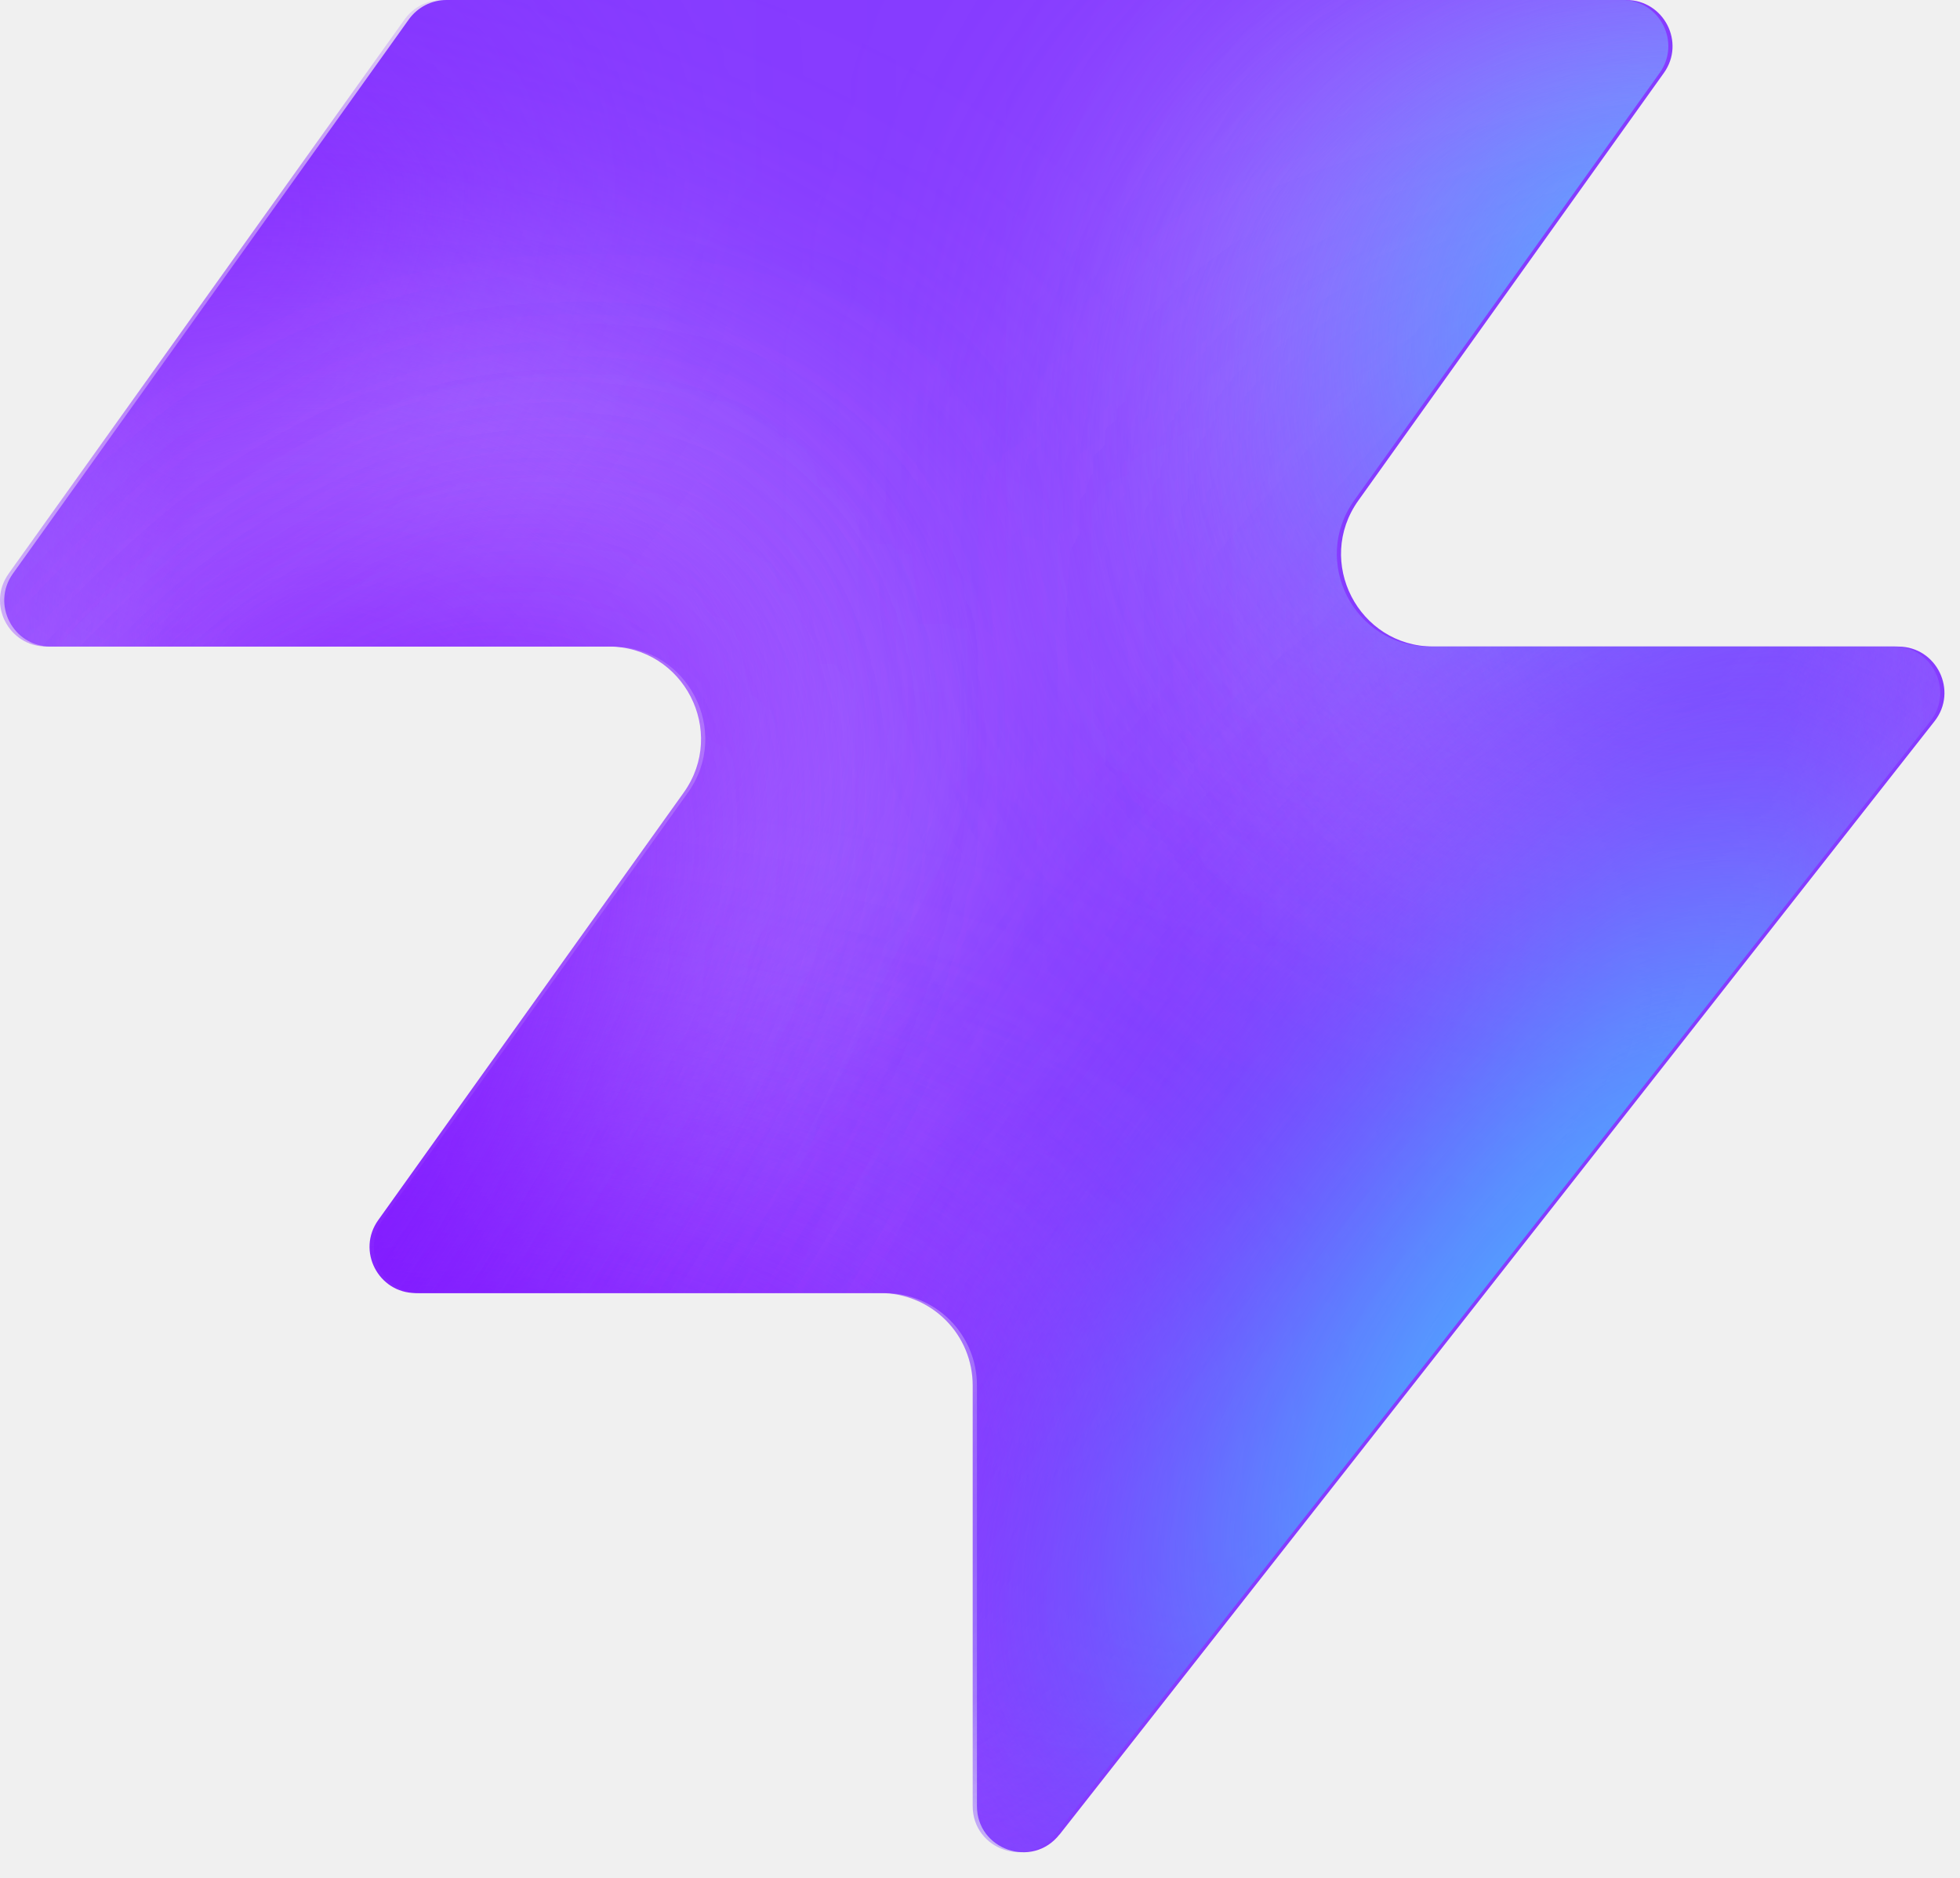
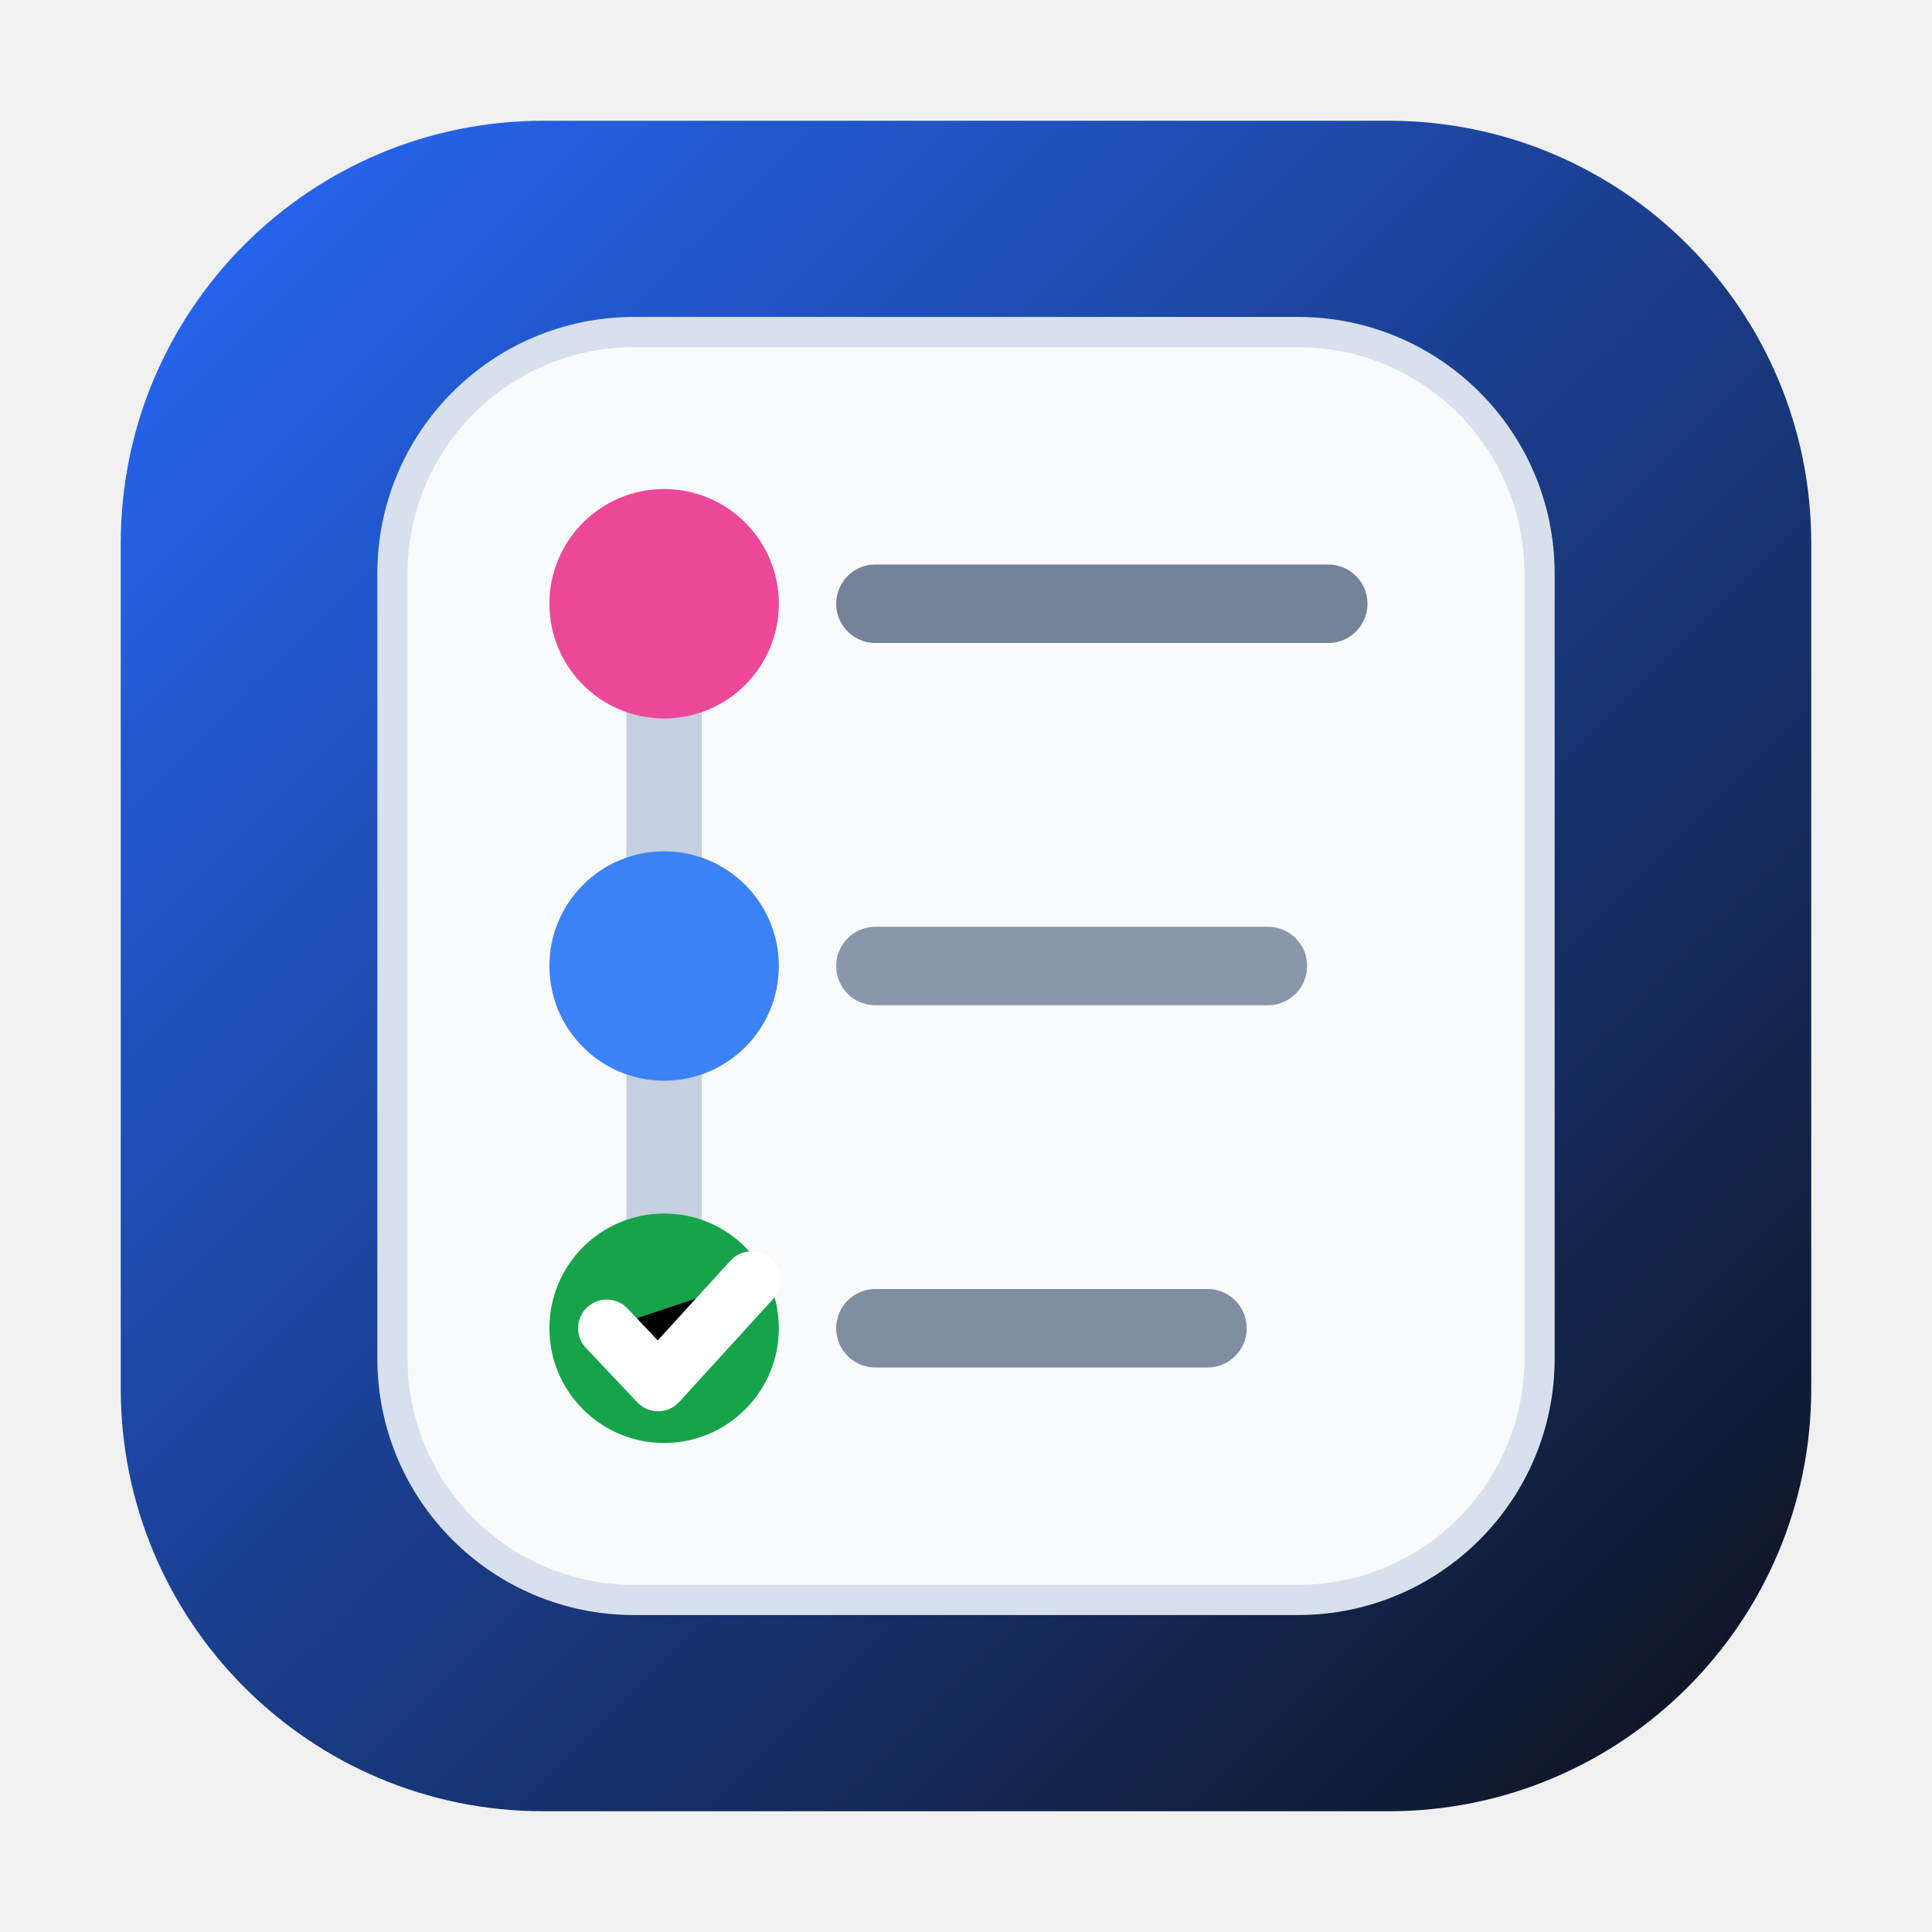
- <svg xmlns="http://www.w3.org/2000/svg" width="48" height="46" fill="none" viewBox="0 0 48 46">
-   <path fill="#863bff" d="M25.946 44.938c-.664.845-2.021.375-2.021-.698V33.937a2.26 2.26 0 0 0-2.262-2.262H10.287c-.92 0-1.456-1.04-.92-1.788l7.48-10.471c1.07-1.497 0-3.578-1.842-3.578H1.237c-.92 0-1.456-1.04-.92-1.788L10.013.474c.214-.297.556-.474.92-.474h28.894c.92 0 1.456 1.04.92 1.788l-7.48 10.471c-1.07 1.498 0 3.579 1.842 3.579h11.377c.943 0 1.473 1.088.89 1.83L25.947 44.94z" style="fill:#863bff;fill:color(display-p3 .525 .23 1);fill-opacity:1" />
-   <mask id="a" width="48" height="46" x="0" y="0" maskUnits="userSpaceOnUse" style="mask-type:alpha">
-     <path fill="#000" d="M25.842 44.938c-.664.844-2.021.375-2.021-.698V33.937a2.26 2.26 0 0 0-2.262-2.262H10.183c-.92 0-1.456-1.04-.92-1.788l7.48-10.471c1.07-1.498 0-3.579-1.842-3.579H1.133c-.92 0-1.456-1.04-.92-1.787L9.91.473c.214-.297.556-.474.92-.474h28.894c.92 0 1.456 1.04.92 1.788l-7.48 10.471c-1.07 1.498 0 3.578 1.842 3.578h11.377c.943 0 1.473 1.088.89 1.832L25.843 44.94z" style="fill:#000;fill-opacity:1" />
-   </mask>
-   <g mask="url(#a)">
-     <g filter="url(#b)">
-       <ellipse cx="5.508" cy="14.704" fill="#ede6ff" rx="5.508" ry="14.704" style="fill:#ede6ff;fill:color(display-p3 .927 .903 1);fill-opacity:1" transform="matrix(.00324 1 1 -.00324 -4.47 31.516)" />
-     </g>
-     <g filter="url(#c)">
-       <ellipse cx="10.399" cy="29.851" fill="#ede6ff" rx="10.399" ry="29.851" style="fill:#ede6ff;fill:color(display-p3 .927 .903 1);fill-opacity:1" transform="matrix(.00324 1 1 -.00324 -39.328 7.883)" />
-     </g>
-     <g filter="url(#d)">
-       <ellipse cx="5.508" cy="30.487" fill="#7e14ff" rx="5.508" ry="30.487" style="fill:#7e14ff;fill:color(display-p3 .492 .077 1);fill-opacity:1" transform="rotate(89.814 -25.913 -14.639)scale(1 -1)" />
-     </g>
-     <g filter="url(#e)">
-       <ellipse cx="5.508" cy="30.599" fill="#7e14ff" rx="5.508" ry="30.599" style="fill:#7e14ff;fill:color(display-p3 .492 .077 1);fill-opacity:1" transform="rotate(89.814 -32.644 -3.334)scale(1 -1)" />
-     </g>
-     <g filter="url(#f)">
-       <ellipse cx="5.508" cy="30.599" fill="#7e14ff" rx="5.508" ry="30.599" style="fill:#7e14ff;fill:color(display-p3 .492 .077 1);fill-opacity:1" transform="matrix(.00324 1 1 -.00324 -34.34 30.47)" />
-     </g>
-     <g filter="url(#g)">
-       <ellipse cx="14.072" cy="22.078" fill="#ede6ff" rx="14.072" ry="22.078" style="fill:#ede6ff;fill:color(display-p3 .927 .903 1);fill-opacity:1" transform="rotate(93.35 24.506 48.493)scale(-1 1)" />
-     </g>
-     <g filter="url(#h)">
-       <ellipse cx="3.47" cy="21.501" fill="#7e14ff" rx="3.47" ry="21.501" style="fill:#7e14ff;fill:color(display-p3 .492 .077 1);fill-opacity:1" transform="rotate(89.009 28.708 47.59)scale(-1 1)" />
-     </g>
-     <g filter="url(#i)">
-       <ellipse cx="3.47" cy="21.501" fill="#7e14ff" rx="3.47" ry="21.501" style="fill:#7e14ff;fill:color(display-p3 .492 .077 1);fill-opacity:1" transform="rotate(89.009 28.708 47.59)scale(-1 1)" />
-     </g>
-     <g filter="url(#j)">
-       <ellipse cx=".387" cy="8.972" fill="#7e14ff" rx="4.407" ry="29.108" style="fill:#7e14ff;fill:color(display-p3 .492 .077 1);fill-opacity:1" transform="rotate(39.51 .387 8.972)" />
-     </g>
-     <g filter="url(#k)">
-       <ellipse cx="47.523" cy="-6.092" fill="#7e14ff" rx="4.407" ry="29.108" style="fill:#7e14ff;fill:color(display-p3 .492 .077 1);fill-opacity:1" transform="rotate(37.892 47.523 -6.092)" />
-     </g>
-     <g filter="url(#l)">
-       <ellipse cx="41.412" cy="6.333" fill="#47bfff" rx="5.971" ry="9.665" style="fill:#47bfff;fill:color(display-p3 .28 .748 1);fill-opacity:1" transform="rotate(37.892 41.412 6.333)" />
-     </g>
-     <g filter="url(#m)">
-       <ellipse cx="-1.879" cy="38.332" fill="#7e14ff" rx="4.407" ry="29.108" style="fill:#7e14ff;fill:color(display-p3 .492 .077 1);fill-opacity:1" transform="rotate(37.892 -1.88 38.332)" />
-     </g>
-     <g filter="url(#n)">
-       <ellipse cx="-1.879" cy="38.332" fill="#7e14ff" rx="4.407" ry="29.108" style="fill:#7e14ff;fill:color(display-p3 .492 .077 1);fill-opacity:1" transform="rotate(37.892 -1.88 38.332)" />
-     </g>
-     <g filter="url(#o)">
-       <ellipse cx="35.651" cy="29.907" fill="#7e14ff" rx="4.407" ry="29.108" style="fill:#7e14ff;fill:color(display-p3 .492 .077 1);fill-opacity:1" transform="rotate(37.892 35.651 29.907)" />
-     </g>
-     <g filter="url(#p)">
-       <ellipse cx="38.418" cy="32.4" fill="#47bfff" rx="5.971" ry="15.297" style="fill:#47bfff;fill:color(display-p3 .28 .748 1);fill-opacity:1" transform="rotate(37.892 38.418 32.4)" />
-     </g>
-   </g>
+ <svg xmlns="http://www.w3.org/2000/svg" viewBox="0 0 64 64" role="img" aria-label="TaskFlow favicon">
  <defs>
-     <filter id="b" width="60.045" height="41.654" x="-19.77" y="16.149" color-interpolation-filters="sRGB" filterUnits="userSpaceOnUse">
-       <feFlood flood-opacity="0" result="BackgroundImageFix" />
-       <feBlend in="SourceGraphic" in2="BackgroundImageFix" result="shape" />
-       <feGaussianBlur result="effect1_foregroundBlur_2002_17158" stdDeviation="7.659" />
-     </filter>
-     <filter id="c" width="90.34" height="51.437" x="-54.613" y="-7.533" color-interpolation-filters="sRGB" filterUnits="userSpaceOnUse">
-       <feFlood flood-opacity="0" result="BackgroundImageFix" />
-       <feBlend in="SourceGraphic" in2="BackgroundImageFix" result="shape" />
-       <feGaussianBlur result="effect1_foregroundBlur_2002_17158" stdDeviation="7.659" />
-     </filter>
-     <filter id="d" width="79.355" height="29.4" x="-49.64" y="2.03" color-interpolation-filters="sRGB" filterUnits="userSpaceOnUse">
-       <feFlood flood-opacity="0" result="BackgroundImageFix" />
-       <feBlend in="SourceGraphic" in2="BackgroundImageFix" result="shape" />
-       <feGaussianBlur result="effect1_foregroundBlur_2002_17158" stdDeviation="4.596" />
-     </filter>
-     <filter id="e" width="79.579" height="29.4" x="-45.045" y="20.029" color-interpolation-filters="sRGB" filterUnits="userSpaceOnUse">
-       <feFlood flood-opacity="0" result="BackgroundImageFix" />
-       <feBlend in="SourceGraphic" in2="BackgroundImageFix" result="shape" />
-       <feGaussianBlur result="effect1_foregroundBlur_2002_17158" stdDeviation="4.596" />
-     </filter>
-     <filter id="f" width="79.579" height="29.4" x="-43.513" y="21.178" color-interpolation-filters="sRGB" filterUnits="userSpaceOnUse">
-       <feFlood flood-opacity="0" result="BackgroundImageFix" />
-       <feBlend in="SourceGraphic" in2="BackgroundImageFix" result="shape" />
-       <feGaussianBlur result="effect1_foregroundBlur_2002_17158" stdDeviation="4.596" />
-     </filter>
-     <filter id="g" width="74.749" height="58.852" x="15.756" y="-17.901" color-interpolation-filters="sRGB" filterUnits="userSpaceOnUse">
-       <feFlood flood-opacity="0" result="BackgroundImageFix" />
-       <feBlend in="SourceGraphic" in2="BackgroundImageFix" result="shape" />
-       <feGaussianBlur result="effect1_foregroundBlur_2002_17158" stdDeviation="7.659" />
-     </filter>
-     <filter id="h" width="61.377" height="25.362" x="23.548" y="2.284" color-interpolation-filters="sRGB" filterUnits="userSpaceOnUse">
-       <feFlood flood-opacity="0" result="BackgroundImageFix" />
-       <feBlend in="SourceGraphic" in2="BackgroundImageFix" result="shape" />
-       <feGaussianBlur result="effect1_foregroundBlur_2002_17158" stdDeviation="4.596" />
-     </filter>
-     <filter id="i" width="61.377" height="25.362" x="23.548" y="2.284" color-interpolation-filters="sRGB" filterUnits="userSpaceOnUse">
-       <feFlood flood-opacity="0" result="BackgroundImageFix" />
-       <feBlend in="SourceGraphic" in2="BackgroundImageFix" result="shape" />
-       <feGaussianBlur result="effect1_foregroundBlur_2002_17158" stdDeviation="4.596" />
-     </filter>
-     <filter id="j" width="56.045" height="63.649" x="-27.636" y="-22.853" color-interpolation-filters="sRGB" filterUnits="userSpaceOnUse">
-       <feFlood flood-opacity="0" result="BackgroundImageFix" />
-       <feBlend in="SourceGraphic" in2="BackgroundImageFix" result="shape" />
-       <feGaussianBlur result="effect1_foregroundBlur_2002_17158" stdDeviation="4.596" />
-     </filter>
-     <filter id="k" width="54.814" height="64.646" x="20.116" y="-38.415" color-interpolation-filters="sRGB" filterUnits="userSpaceOnUse">
-       <feFlood flood-opacity="0" result="BackgroundImageFix" />
-       <feBlend in="SourceGraphic" in2="BackgroundImageFix" result="shape" />
-       <feGaussianBlur result="effect1_foregroundBlur_2002_17158" stdDeviation="4.596" />
-     </filter>
-     <filter id="l" width="33.541" height="35.313" x="24.641" y="-11.323" color-interpolation-filters="sRGB" filterUnits="userSpaceOnUse">
-       <feFlood flood-opacity="0" result="BackgroundImageFix" />
-       <feBlend in="SourceGraphic" in2="BackgroundImageFix" result="shape" />
-       <feGaussianBlur result="effect1_foregroundBlur_2002_17158" stdDeviation="4.596" />
-     </filter>
-     <filter id="m" width="54.814" height="64.646" x="-29.286" y="6.009" color-interpolation-filters="sRGB" filterUnits="userSpaceOnUse">
-       <feFlood flood-opacity="0" result="BackgroundImageFix" />
-       <feBlend in="SourceGraphic" in2="BackgroundImageFix" result="shape" />
-       <feGaussianBlur result="effect1_foregroundBlur_2002_17158" stdDeviation="4.596" />
-     </filter>
-     <filter id="n" width="54.814" height="64.646" x="-29.286" y="6.009" color-interpolation-filters="sRGB" filterUnits="userSpaceOnUse">
-       <feFlood flood-opacity="0" result="BackgroundImageFix" />
-       <feBlend in="SourceGraphic" in2="BackgroundImageFix" result="shape" />
-       <feGaussianBlur result="effect1_foregroundBlur_2002_17158" stdDeviation="4.596" />
-     </filter>
-     <filter id="o" width="54.814" height="64.646" x="8.244" y="-2.416" color-interpolation-filters="sRGB" filterUnits="userSpaceOnUse">
-       <feFlood flood-opacity="0" result="BackgroundImageFix" />
-       <feBlend in="SourceGraphic" in2="BackgroundImageFix" result="shape" />
-       <feGaussianBlur result="effect1_foregroundBlur_2002_17158" stdDeviation="4.596" />
-     </filter>
-     <filter id="p" width="39.409" height="43.623" x="18.713" y="10.588" color-interpolation-filters="sRGB" filterUnits="userSpaceOnUse">
-       <feFlood flood-opacity="0" result="BackgroundImageFix" />
-       <feBlend in="SourceGraphic" in2="BackgroundImageFix" result="shape" />
-       <feGaussianBlur result="effect1_foregroundBlur_2002_17158" stdDeviation="4.596" />
-     </filter>
+     <linearGradient id="taskflow-bg" x1="8" y1="8" x2="56" y2="56" gradientUnits="userSpaceOnUse">
+       <stop offset="0" stop-color="#2563eb" />
+       <stop offset="1" stop-color="#0f172a" />
+     </linearGradient>
  </defs>
+   <rect x="4" y="4" width="56" height="56" rx="14" fill="url(#taskflow-bg)" />
+   <rect x="13" y="11" width="38" height="42" rx="8" fill="#f8fafc" stroke="#d7e0ec" />
+   <path d="M22 20v24" stroke="#c4d0df" stroke-width="2.5" stroke-linecap="round" />
+   <circle cx="22" cy="20" r="3.8" fill="#ec4899" />
+   <circle cx="22" cy="32" r="3.8" fill="#3b82f6" />
+   <circle cx="22" cy="44" r="3.8" fill="#16a34a" />
+   <path d="M29 20h15" stroke="#74839a" stroke-width="2.6" stroke-linecap="round" />
+   <path d="M29 32h13" stroke="#8a97aa" stroke-width="2.6" stroke-linecap="round" />
+   <path d="M29 44h11" stroke="#7f8ea3" stroke-width="2.6" stroke-linecap="round" />
+   <path d="m20.1 44 1.7 1.8 3.1-3.4" stroke="#ffffff" stroke-width="1.9" stroke-linecap="round" stroke-linejoin="round" />
</svg>
